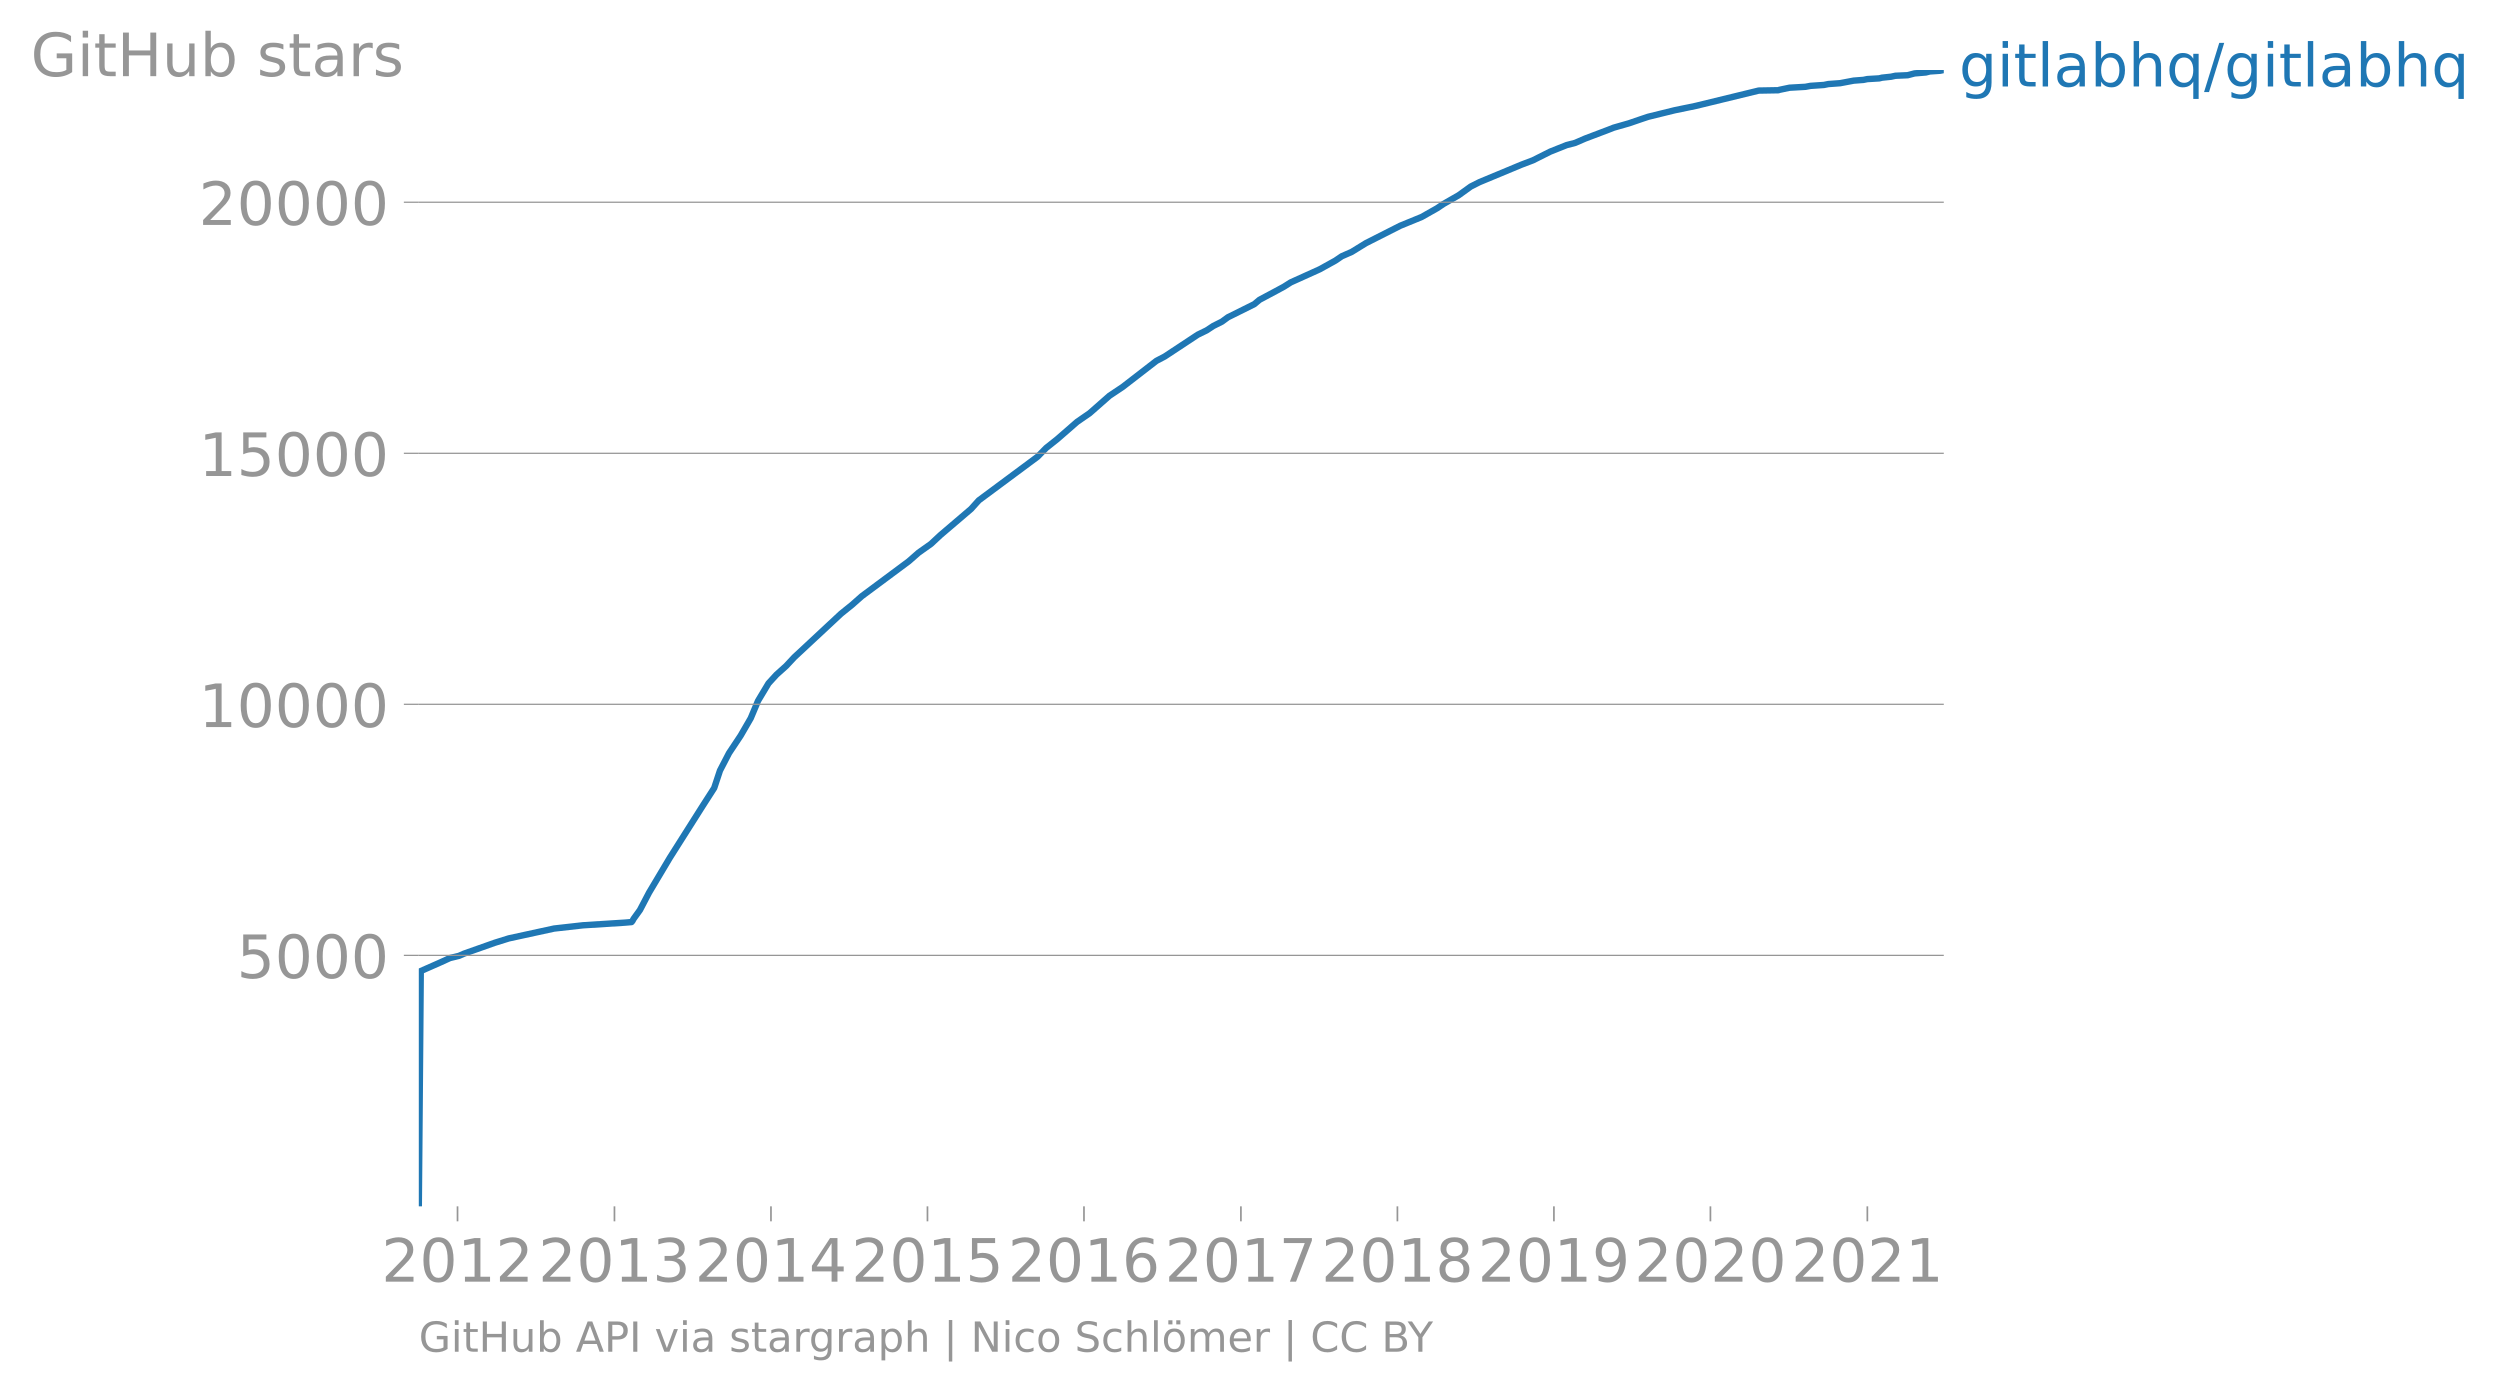
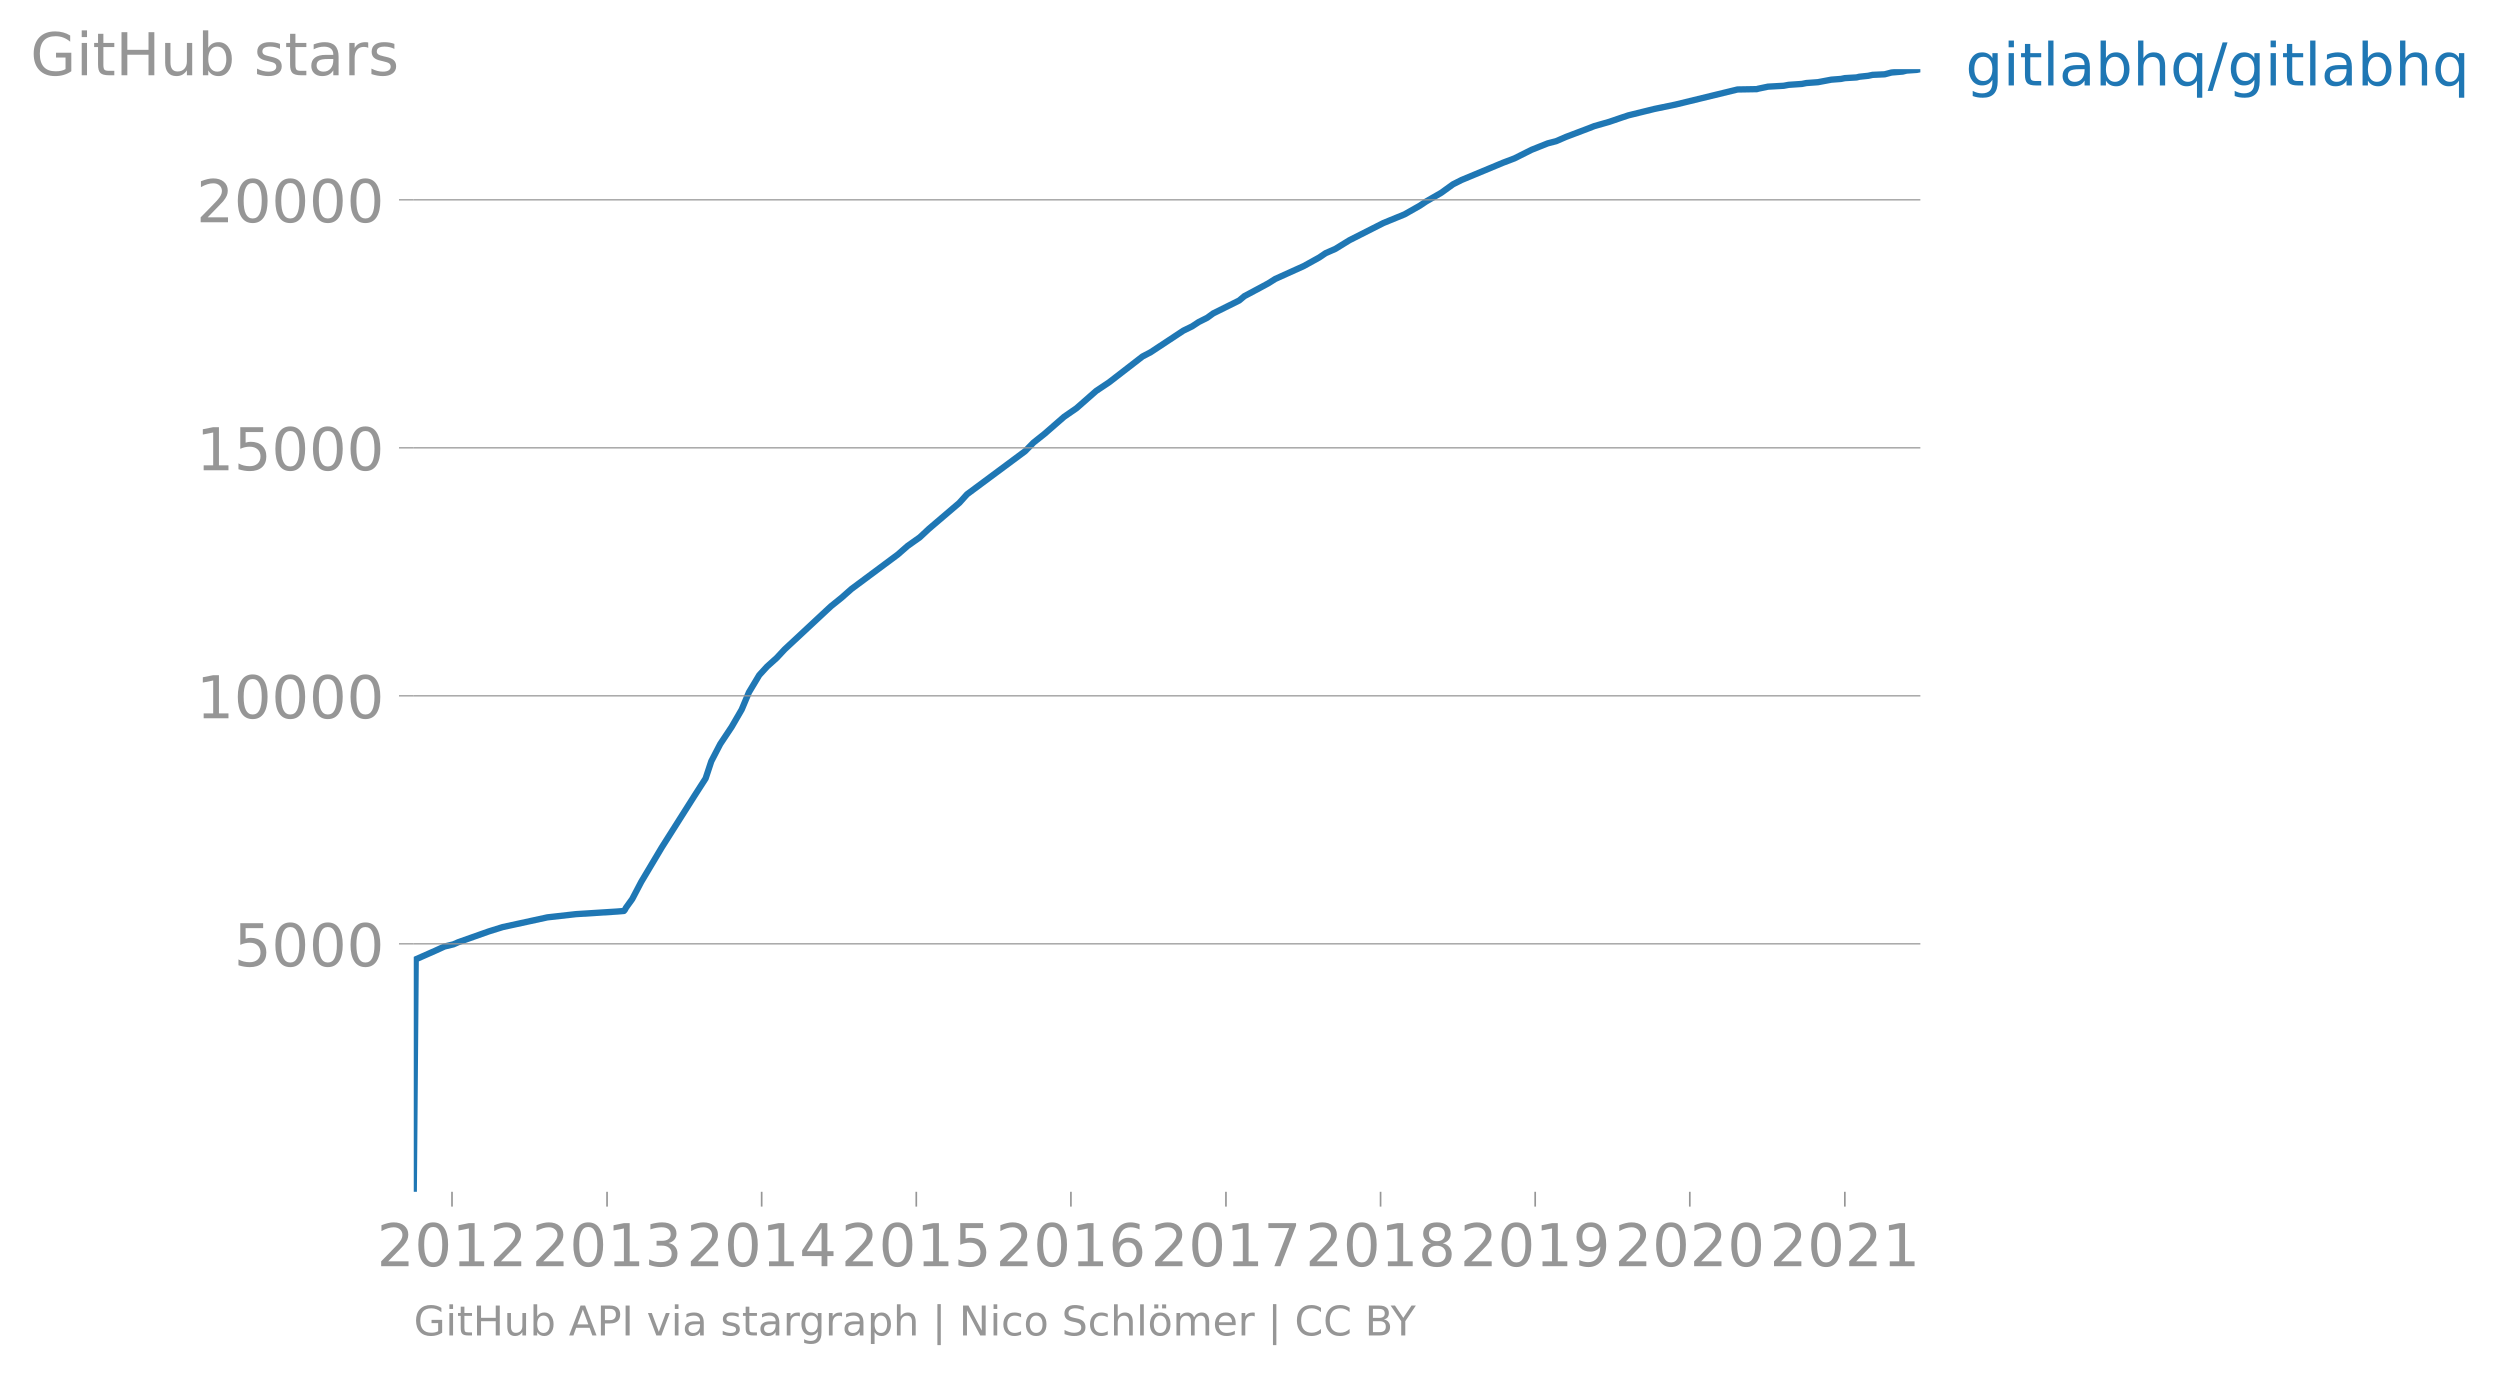
- <svg xmlns="http://www.w3.org/2000/svg" xmlns:xlink="http://www.w3.org/1999/xlink" height="434.722" viewBox="0 0 585.446 326.042" width="780.594">
+ <svg xmlns="http://www.w3.org/2000/svg" xmlns:xlink="http://www.w3.org/1999/xlink" height="434.722" viewBox="0 0 592.588 326.042" width="790.117">
  <defs>
    <style>*{stroke-linecap:butt;stroke-linejoin:round}</style>
  </defs>
  <g id="figure_1">
-     <path d="M0 326.042h585.446V0H0z" style="fill:none" id="patch_1" />
+     <path d="M0 326.042h592.588V0H0z" style="fill:none" id="patch_1" />
    <g id="axes_1">
      <path d="M98.073 282.503h357.12V16.39H98.073z" style="fill:none" id="patch_2" />
-       <path clip-path="url(#p882d8350eb)" d="m98.073 282.503.459-55.097 4.633-2.046 2.212-1.01 2.1-.506 1.183-.518 7.213-2.551 3.28-1.023 10.59-2.305 6.787-.764 9.832-.623 1.523-.13.22-.258.28-.517 1.476-2.046 2.138-4.08 4.871-8.172 7.753-12.24 2.629-4.091 1.352-4.08 2.117-4.08 2.715-4.08 2.37-4.092 1.713-4.08 2.444-4.08 1.858-2.033 2.278-2.046 1.908-2.046 10.959-10.206 2.528-2.034 2.314-2.046 10.993-8.171 2.322-2.034 2.893-2.046 2.18-2.034 7.193-6.138 1.832-2.034 13.752-10.206 2-2.045 2.578-2.046 4.684-4.08 2.947-2.034 4.64-4.08 3.066-2.046 7.926-6.126 1.95-1.023 7.731-5.103 2.073-1.01 1.552-1.024 2.037-1.023 1.4-1.023 6.175-3.068 1.219-1.023 3.812-2.034 1.891-1.023 1.615-1.023 6.764-3.057 3.678-2.034 1.505-1.023 2.33-1.023 3.319-2.046 8.052-4.08 4.996-2.046 3.594-2.034 1.532-1.023 3.566-2.046 2.824-2.034 2.028-1.023 9.825-4.091 2.702-1.023 4.049-2.034 3.836-1.529 1.998-.517 2.33-1.011 5.402-2.046 1.288-.506 3.578-1.023 2.945-1.01 1.555-.518 6.206-1.529 4.947-1.022 14.732-3.587 4.622-.082.184-.082 2.419-.506 3.723-.211 1.186-.224 3.132-.211 1.046-.212 2.754-.2 3.174-.6 2.295-.176.908-.188 2.775-.165.659-.164 2.114-.224 1.03-.223 2.87-.13 1.603-.423 2.648-.223.918-.235 2.424-.165.86-.176h0" style="fill:none;stroke:#1f77b4;stroke-linecap:square;stroke-width:1.5" id="line2d_1" />
+       <path clip-path="url(#p31647bbc7f)" d="m98.073 282.503.459-55.097 4.633-2.046 2.212-1.01 2.1-.506 1.183-.518 7.213-2.551 3.28-1.023 10.59-2.305 6.787-.764 9.832-.623 1.523-.13.22-.258.28-.517 1.476-2.046 2.138-4.08 4.871-8.172 7.753-12.24 2.629-4.091 1.352-4.08 2.117-4.08 2.715-4.08 2.37-4.092 1.713-4.08 2.444-4.08 1.858-2.033 2.278-2.046 1.908-2.046 10.959-10.206 2.528-2.034 2.314-2.046 10.993-8.171 2.322-2.034 2.893-2.046 2.18-2.034 7.193-6.138 1.832-2.034 13.752-10.206 2-2.045 2.578-2.046 4.684-4.08 2.947-2.034 4.64-4.08 3.066-2.046 7.926-6.126 1.95-1.023 7.731-5.103 2.073-1.01 1.552-1.024 2.037-1.023 1.4-1.023 6.175-3.068 1.219-1.023 3.812-2.034 1.891-1.023 1.615-1.023 6.764-3.057 3.678-2.034 1.505-1.023 2.33-1.023 3.319-2.046 8.052-4.08 4.996-2.046 3.594-2.034 1.532-1.023 3.566-2.046 2.824-2.034 2.028-1.023 9.825-4.091 2.702-1.023 4.049-2.034 3.836-1.529 1.998-.517 2.33-1.011 5.402-2.046 1.288-.506 3.578-1.023 2.945-1.01 1.555-.518 6.206-1.529 4.947-1.022 14.732-3.587 4.622-.082.184-.082 2.419-.506 3.723-.211 1.186-.224 3.132-.211 1.046-.212 2.754-.2 3.174-.6 2.295-.176.908-.188 2.775-.165.659-.164 2.114-.224 1.03-.223 2.87-.13 1.603-.423 2.648-.223.918-.235 2.424-.165.86-.176h0" style="fill:none;stroke:#1f77b4;stroke-linecap:square;stroke-width:1.5" id="line2d_1" />
      <g id="matplotlib.axis_1">
        <g id="xtick_1">
          <g id="line2d_2">
            <defs>
-               <path d="M0 0v3.5" id="m0b4918ba87" style="stroke:#969696;stroke-width:.4" />
-             </defs>
-             <use style="fill:#969696;stroke:#969696;stroke-width:.4" x="107.142" xlink:href="#m0b4918ba87" y="282.503" />
+               <path d="M0 0v3.5" id="m3a0057aa0f" style="stroke:#969696;stroke-width:.4" />
+             </defs>
+             <use style="fill:#969696;stroke:#969696;stroke-width:.4" x="107.142" xlink:href="#m3a0057aa0f" y="282.503" />
          </g>
          <g style="fill:#969696" transform="matrix(.14 0 0 -.14 89.327 300.14)" id="text_1">
            <defs>
              <path d="M1228 531h2203V0H469v531q359 372 979 998 621 627 780 809 303 340 423 576 121 236 121 464 0 372-261 606-261 235-680 235-297 0-627-103-329-103-704-313v638q381 153 712 231 332 78 607 78 725 0 1156-363 431-362 431-968 0-288-108-546-107-257-392-607-78-91-497-524-418-433-1181-1211z" id="DejaVuSans-32" transform="scale(.01563)" />
              <path d="M2034 4250q-487 0-733-480-245-479-245-1442 0-959 245-1439 246-480 733-480 491 0 736 480 246 480 246 1439 0 963-246 1442-245 480-736 480zm0 500q785 0 1199-621 414-620 414-1801 0-1178-414-1799Q2819-91 2034-91q-784 0-1198 620-414 621-414 1799 0 1181 414 1801 414 621 1198 621z" id="DejaVuSans-30" transform="scale(.01563)" />
              <path d="M794 531h1031v3560L703 3866v575l1116 225h631V531h1031V0H794v531z" id="DejaVuSans-31" transform="scale(.01563)" />
            </defs>
            <use xlink:href="#DejaVuSans-32" />
            <use x="63.623" xlink:href="#DejaVuSans-30" />
            <use x="127.246" xlink:href="#DejaVuSans-31" />
            <use x="190.869" xlink:href="#DejaVuSans-32" />
          </g>
        </g>
        <g id="xtick_2">
-           <use style="fill:#969696;stroke:#969696;stroke-width:.4" x="143.892" xlink:href="#m0b4918ba87" y="282.503" id="line2d_3" />
+           <use style="fill:#969696;stroke:#969696;stroke-width:.4" x="143.892" xlink:href="#m3a0057aa0f" y="282.503" id="line2d_3" />
          <g style="fill:#969696" transform="matrix(.14 0 0 -.14 126.077 300.14)" id="text_2">
            <defs>
              <path d="M2597 2516q453-97 707-404 255-306 255-756 0-690-475-1069Q2609-91 1734-91q-293 0-604 58T488 141v609q262-153 574-231 313-78 654-78 593 0 904 234t311 681q0 413-289 645-289 233-804 233h-544v519h569q465 0 712 186t247 536q0 359-255 551-254 193-729 193-260 0-557-57-297-56-653-174v562q360 100 674 150t592 50q719 0 1137-327 419-326 419-882 0-388-222-655t-631-370z" id="DejaVuSans-33" transform="scale(.01563)" />
            </defs>
            <use xlink:href="#DejaVuSans-32" />
            <use x="63.623" xlink:href="#DejaVuSans-30" />
            <use x="127.246" xlink:href="#DejaVuSans-31" />
            <use x="190.869" xlink:href="#DejaVuSans-33" />
          </g>
        </g>
        <g id="xtick_3">
-           <use style="fill:#969696;stroke:#969696;stroke-width:.4" x="180.542" xlink:href="#m0b4918ba87" y="282.503" id="line2d_4" />
+           <use style="fill:#969696;stroke:#969696;stroke-width:.4" x="180.542" xlink:href="#m3a0057aa0f" y="282.503" id="line2d_4" />
          <g style="fill:#969696" transform="matrix(.14 0 0 -.14 162.727 300.14)" id="text_3">
            <defs>
              <path d="M2419 4116 825 1625h1594v2491zm-166 550h794V1625h666v-525h-666V0h-628v1100H313v609l1940 2957z" id="DejaVuSans-34" transform="scale(.01563)" />
            </defs>
            <use xlink:href="#DejaVuSans-32" />
            <use x="63.623" xlink:href="#DejaVuSans-30" />
            <use x="127.246" xlink:href="#DejaVuSans-31" />
            <use x="190.869" xlink:href="#DejaVuSans-34" />
          </g>
        </g>
        <g id="xtick_4">
-           <use style="fill:#969696;stroke:#969696;stroke-width:.4" x="217.192" xlink:href="#m0b4918ba87" y="282.503" id="line2d_5" />
+           <use style="fill:#969696;stroke:#969696;stroke-width:.4" x="217.192" xlink:href="#m3a0057aa0f" y="282.503" id="line2d_5" />
          <g style="fill:#969696" transform="matrix(.14 0 0 -.14 199.377 300.14)" id="text_4">
            <defs>
              <path d="M691 4666h2478v-532H1269V2991q137 47 274 70 138 23 276 23 781 0 1237-428 457-428 457-1159 0-753-469-1171Q2575-91 1722-91q-294 0-599 50Q819 9 494 109v635q281-153 581-228t634-75q541 0 856 284 316 284 316 772 0 487-316 771-315 285-856 285-253 0-505-56-251-56-513-175v2344z" id="DejaVuSans-35" transform="scale(.01563)" />
            </defs>
            <use xlink:href="#DejaVuSans-32" />
            <use x="63.623" xlink:href="#DejaVuSans-30" />
            <use x="127.246" xlink:href="#DejaVuSans-31" />
            <use x="190.869" xlink:href="#DejaVuSans-35" />
          </g>
        </g>
        <g id="xtick_5">
-           <use style="fill:#969696;stroke:#969696;stroke-width:.4" x="253.843" xlink:href="#m0b4918ba87" y="282.503" id="line2d_6" />
+           <use style="fill:#969696;stroke:#969696;stroke-width:.4" x="253.843" xlink:href="#m3a0057aa0f" y="282.503" id="line2d_6" />
          <g style="fill:#969696" transform="matrix(.14 0 0 -.14 236.028 300.14)" id="text_5">
            <defs>
              <path d="M2113 2584q-425 0-674-291-248-290-248-796 0-503 248-796 249-292 674-292t673 292q248 293 248 796 0 506-248 796-248 291-673 291zm1253 1979v-575q-238 112-480 171-242 60-480 60-625 0-955-422-329-422-376-1275 184 272 462 417 279 145 613 145 703 0 1111-427 408-426 408-1160 0-719-425-1154Q2819-91 2113-91q-810 0-1238 620-428 621-428 1799 0 1106 525 1764t1409 658q238 0 480-47t505-140z" id="DejaVuSans-36" transform="scale(.01563)" />
            </defs>
            <use xlink:href="#DejaVuSans-32" />
            <use x="63.623" xlink:href="#DejaVuSans-30" />
            <use x="127.246" xlink:href="#DejaVuSans-31" />
            <use x="190.869" xlink:href="#DejaVuSans-36" />
          </g>
        </g>
        <g id="xtick_6">
-           <use style="fill:#969696;stroke:#969696;stroke-width:.4" x="290.593" xlink:href="#m0b4918ba87" y="282.503" id="line2d_7" />
+           <use style="fill:#969696;stroke:#969696;stroke-width:.4" x="290.593" xlink:href="#m3a0057aa0f" y="282.503" id="line2d_7" />
          <g style="fill:#969696" transform="matrix(.14 0 0 -.14 272.778 300.14)" id="text_6">
            <defs>
              <path d="M525 4666h3000v-269L1831 0h-659l1594 4134H525v532z" id="DejaVuSans-37" transform="scale(.01563)" />
            </defs>
            <use xlink:href="#DejaVuSans-32" />
            <use x="63.623" xlink:href="#DejaVuSans-30" />
            <use x="127.246" xlink:href="#DejaVuSans-31" />
            <use x="190.869" xlink:href="#DejaVuSans-37" />
          </g>
        </g>
        <g id="xtick_7">
-           <use style="fill:#969696;stroke:#969696;stroke-width:.4" x="327.243" xlink:href="#m0b4918ba87" y="282.503" id="line2d_8" />
+           <use style="fill:#969696;stroke:#969696;stroke-width:.4" x="327.243" xlink:href="#m3a0057aa0f" y="282.503" id="line2d_8" />
          <g style="fill:#969696" transform="matrix(.14 0 0 -.14 309.428 300.14)" id="text_7">
            <defs>
              <path d="M2034 2216q-450 0-708-241-257-241-257-662 0-422 257-663 258-241 708-241t709 242q260 243 260 662 0 421-258 662-257 241-711 241zm-631 268q-406 100-633 378-226 279-226 679 0 559 398 884 399 325 1092 325 697 0 1094-325t397-884q0-400-227-679-226-278-629-378 456-106 710-416 255-309 255-755 0-679-414-1042Q2806-91 2034-91q-771 0-1186 362-414 363-414 1042 0 446 256 755 257 310 713 416zm-231 997q0-362 226-565 227-203 636-203 407 0 636 203 230 203 230 565 0 363-230 566-229 203-636 203-409 0-636-203-226-203-226-566z" id="DejaVuSans-38" transform="scale(.01563)" />
            </defs>
            <use xlink:href="#DejaVuSans-32" />
            <use x="63.623" xlink:href="#DejaVuSans-30" />
            <use x="127.246" xlink:href="#DejaVuSans-31" />
            <use x="190.869" xlink:href="#DejaVuSans-38" />
          </g>
        </g>
        <g id="xtick_8">
-           <use style="fill:#969696;stroke:#969696;stroke-width:.4" x="363.893" xlink:href="#m0b4918ba87" y="282.503" id="line2d_9" />
+           <use style="fill:#969696;stroke:#969696;stroke-width:.4" x="363.893" xlink:href="#m3a0057aa0f" y="282.503" id="line2d_9" />
          <g style="fill:#969696" transform="matrix(.14 0 0 -.14 346.078 300.14)" id="text_8">
            <defs>
              <path d="M703 97v575q238-113 481-172 244-59 479-59 625 0 954 420 330 420 377 1277-181-269-460-413-278-144-615-144-700 0-1108 423-408 424-408 1159 0 718 425 1152 425 435 1131 435 810 0 1236-621 427-620 427-1801 0-1103-524-1761Q2575-91 1691-91q-238 0-482 47Q966 3 703 97zm1256 1978q425 0 673 290 249 291 249 798 0 503-249 795-248 292-673 292t-673-292q-248-292-248-795 0-507 248-798 248-290 673-290z" id="DejaVuSans-39" transform="scale(.01563)" />
            </defs>
            <use xlink:href="#DejaVuSans-32" />
            <use x="63.623" xlink:href="#DejaVuSans-30" />
            <use x="127.246" xlink:href="#DejaVuSans-31" />
            <use x="190.869" xlink:href="#DejaVuSans-39" />
          </g>
        </g>
        <g id="xtick_9">
-           <use style="fill:#969696;stroke:#969696;stroke-width:.4" x="400.543" xlink:href="#m0b4918ba87" y="282.503" id="line2d_10" />
+           <use style="fill:#969696;stroke:#969696;stroke-width:.4" x="400.543" xlink:href="#m3a0057aa0f" y="282.503" id="line2d_10" />
          <g style="fill:#969696" transform="matrix(.14 0 0 -.14 382.728 300.14)" id="text_9">
            <use xlink:href="#DejaVuSans-32" />
            <use x="63.623" xlink:href="#DejaVuSans-30" />
            <use x="127.246" xlink:href="#DejaVuSans-32" />
            <use x="190.869" xlink:href="#DejaVuSans-30" />
          </g>
        </g>
        <g id="xtick_10">
-           <use style="fill:#969696;stroke:#969696;stroke-width:.4" x="437.294" xlink:href="#m0b4918ba87" y="282.503" id="line2d_11" />
+           <use style="fill:#969696;stroke:#969696;stroke-width:.4" x="437.294" xlink:href="#m3a0057aa0f" y="282.503" id="line2d_11" />
          <g style="fill:#969696" transform="matrix(.14 0 0 -.14 419.479 300.14)" id="text_10">
            <use xlink:href="#DejaVuSans-32" />
            <use x="63.623" xlink:href="#DejaVuSans-30" />
            <use x="127.246" xlink:href="#DejaVuSans-32" />
            <use x="190.869" xlink:href="#DejaVuSans-31" />
          </g>
        </g>
      </g>
      <g id="matplotlib.axis_2">
        <g id="ytick_1">
-           <path clip-path="url(#p882d8350eb)" d="M98.073 223.726h357.12" style="fill:none;stroke:#969696;stroke-linecap:square;stroke-width:.3" id="line2d_12" />
+           <path clip-path="url(#p31647bbc7f)" d="M98.073 223.726h357.12" style="fill:none;stroke:#969696;stroke-linecap:square;stroke-width:.3" id="line2d_12" />
          <g id="line2d_13">
            <defs>
-               <path d="M0 0h-3.5" id="m1827b21d77" style="stroke:#969696;stroke-width:.3" />
-             </defs>
-             <use style="fill:#969696;stroke:#969696;stroke-width:.3" x="98.073" xlink:href="#m1827b21d77" y="223.726" />
+               <path d="M0 0h-3.5" id="m6fd05b3bb7" style="stroke:#969696;stroke-width:.3" />
+             </defs>
+             <use style="fill:#969696;stroke:#969696;stroke-width:.3" x="98.073" xlink:href="#m6fd05b3bb7" y="223.726" />
          </g>
          <g style="fill:#969696" transform="matrix(.14 0 0 -.14 55.443 229.045)" id="text_11">
            <use xlink:href="#DejaVuSans-35" />
            <use x="63.623" xlink:href="#DejaVuSans-30" />
            <use x="127.246" xlink:href="#DejaVuSans-30" />
            <use x="190.869" xlink:href="#DejaVuSans-30" />
          </g>
        </g>
        <g id="ytick_2">
-           <path clip-path="url(#p882d8350eb)" d="M98.073 164.938h357.12" style="fill:none;stroke:#969696;stroke-linecap:square;stroke-width:.3" id="line2d_14" />
-           <use style="fill:#969696;stroke:#969696;stroke-width:.3" x="98.073" xlink:href="#m1827b21d77" y="164.938" id="line2d_15" />
+           <path clip-path="url(#p31647bbc7f)" d="M98.073 164.938h357.12" style="fill:none;stroke:#969696;stroke-linecap:square;stroke-width:.3" id="line2d_14" />
+           <use style="fill:#969696;stroke:#969696;stroke-width:.3" x="98.073" xlink:href="#m6fd05b3bb7" y="164.938" id="line2d_15" />
          <g style="fill:#969696" transform="matrix(.14 0 0 -.14 46.536 170.256)" id="text_12">
            <use xlink:href="#DejaVuSans-31" />
            <use x="63.623" xlink:href="#DejaVuSans-30" />
            <use x="127.246" xlink:href="#DejaVuSans-30" />
            <use x="190.869" xlink:href="#DejaVuSans-30" />
            <use x="254.492" xlink:href="#DejaVuSans-30" />
          </g>
        </g>
        <g id="ytick_3">
-           <path clip-path="url(#p882d8350eb)" d="M98.073 106.15h357.12" style="fill:none;stroke:#969696;stroke-linecap:square;stroke-width:.3" id="line2d_16" />
-           <use style="fill:#969696;stroke:#969696;stroke-width:.3" x="98.073" xlink:href="#m1827b21d77" y="106.149" id="line2d_17" />
+           <path clip-path="url(#p31647bbc7f)" d="M98.073 106.15h357.12" style="fill:none;stroke:#969696;stroke-linecap:square;stroke-width:.3" id="line2d_16" />
+           <use style="fill:#969696;stroke:#969696;stroke-width:.3" x="98.073" xlink:href="#m6fd05b3bb7" y="106.149" id="line2d_17" />
          <g style="fill:#969696" transform="matrix(.14 0 0 -.14 46.536 111.468)" id="text_13">
            <use xlink:href="#DejaVuSans-31" />
            <use x="63.623" xlink:href="#DejaVuSans-35" />
            <use x="127.246" xlink:href="#DejaVuSans-30" />
            <use x="190.869" xlink:href="#DejaVuSans-30" />
            <use x="254.492" xlink:href="#DejaVuSans-30" />
          </g>
        </g>
        <g id="ytick_4">
-           <path clip-path="url(#p882d8350eb)" d="M98.073 47.36h357.12" style="fill:none;stroke:#969696;stroke-linecap:square;stroke-width:.3" id="line2d_18" />
-           <use style="fill:#969696;stroke:#969696;stroke-width:.3" x="98.073" xlink:href="#m1827b21d77" y="47.361" id="line2d_19" />
+           <path clip-path="url(#p31647bbc7f)" d="M98.073 47.36h357.12" style="fill:none;stroke:#969696;stroke-linecap:square;stroke-width:.3" id="line2d_18" />
+           <use style="fill:#969696;stroke:#969696;stroke-width:.3" x="98.073" xlink:href="#m6fd05b3bb7" y="47.361" id="line2d_19" />
          <g style="fill:#969696" transform="matrix(.14 0 0 -.14 46.536 52.68)" id="text_14">
            <use xlink:href="#DejaVuSans-32" />
            <use x="63.623" xlink:href="#DejaVuSans-30" />
            <use x="127.246" xlink:href="#DejaVuSans-30" />
            <use x="190.869" xlink:href="#DejaVuSans-30" />
            <use x="254.492" xlink:href="#DejaVuSans-30" />
          </g>
        </g>
        <g style="fill:#969696" transform="matrix(.14 0 0 -.14 7.2 17.838)" id="text_15">
          <defs>
            <path d="M3809 666v1253H2778v519h1656V434q-365-259-806-392-440-133-940-133-1094 0-1712 639-617 640-617 1780 0 1144 617 1783 618 639 1712 639 456 0 867-113 411-112 758-331v-672q-350 297-744 447t-828 150q-857 0-1287-478-429-478-429-1425 0-944 429-1422 430-478 1287-478 334 0 596 58 263 58 472 180z" id="DejaVuSans-47" transform="scale(.01563)" />
            <path d="M603 3500h575V0H603v3500zm0 1363h575v-729H603v729z" id="DejaVuSans-69" transform="scale(.01563)" />
            <path d="M1172 4494v-994h1184v-447H1172V1153q0-428 117-550t477-122h590V0h-590q-666 0-919 248-253 249-253 905v1900H172v447h422v994h578z" id="DejaVuSans-74" transform="scale(.01563)" />
            <path d="M628 4666h631V2753h2294v1913h631V0h-631v2222H1259V0H628v4666z" id="DejaVuSans-48" transform="scale(.01563)" />
            <path d="M544 1381v2119h575V1403q0-497 193-746 194-248 582-248 465 0 735 297 271 297 271 810v1984h575V0h-575v538q-209-319-486-474-276-155-642-155-603 0-916 375-312 375-312 1097zm1447 2203z" id="DejaVuSans-75" transform="scale(.01563)" />
            <path d="M3116 1747q0 634-261 995t-717 361q-457 0-718-361t-261-995q0-634 261-995t718-361q456 0 717 361t261 995zM1159 2969q182 312 458 463 277 152 661 152 638 0 1036-506 399-506 399-1331T3314 415Q2916-91 2278-91q-384 0-661 152-276 152-458 464V0H581v4863h578V2969z" id="DejaVuSans-62" transform="scale(.01563)" />
            <path d="M2834 3397v-544q-243 125-506 187-262 63-544 63-428 0-642-131t-214-394q0-200 153-314t616-217l197-44q612-131 870-370t258-667q0-488-386-773Q2250-91 1575-91q-281 0-586 55T347 128v594q319-166 628-249 309-82 613-82 406 0 624 139 219 139 219 392 0 234-158 359-157 125-692 241l-200 47q-534 112-772 345-237 233-237 639 0 494 350 762 350 269 994 269 318 0 599-47 282-46 519-140z" id="DejaVuSans-73" transform="scale(.01563)" />
            <path d="M2194 1759q-697 0-966-159t-269-544q0-306 202-486 202-179 548-179 479 0 768 339t289 901v128h-572zm1147 238V0h-575v531q-197-318-491-470T1556-91q-537 0-855 302-317 302-317 808 0 590 395 890 396 300 1180 300h807v57q0 397-261 614t-733 217q-300 0-585-72-284-72-546-216v532q315 122 612 182 297 61 578 61 760 0 1135-394 375-393 375-1193z" id="DejaVuSans-61" transform="scale(.01563)" />
            <path d="M2631 2963q-97 56-211 82-114 27-251 27-488 0-749-317t-261-911V0H581v3500h578v-544q182 319 472 473 291 155 707 155 59 0 131-8 72-7 159-23l3-590z" id="DejaVuSans-72" transform="scale(.01563)" />
          </defs>
          <use xlink:href="#DejaVuSans-47" />
          <use x="77.49" xlink:href="#DejaVuSans-69" />
          <use x="105.273" xlink:href="#DejaVuSans-74" />
          <use x="144.482" xlink:href="#DejaVuSans-48" />
          <use x="219.678" xlink:href="#DejaVuSans-75" />
          <use x="283.057" xlink:href="#DejaVuSans-62" />
          <use x="346.533" xlink:href="#DejaVuSans-20" />
          <use x="378.32" xlink:href="#DejaVuSans-73" />
          <use x="430.42" xlink:href="#DejaVuSans-74" />
          <use x="469.629" xlink:href="#DejaVuSans-61" />
          <use x="530.908" xlink:href="#DejaVuSans-72" />
          <use x="572.021" xlink:href="#DejaVuSans-73" />
        </g>
      </g>
-       <g style="fill:#1f77b4" transform="matrix(.14 0 0 -.14 458.764 20.254)" id="text_16">
+       <g style="fill:#1f77b4" transform="matrix(.14 0 0 -.14 465.907 20.254)" id="text_16">
        <defs>
          <path d="M2906 1791q0 625-258 968-257 344-723 344-462 0-720-344-258-343-258-968 0-622 258-966t720-344q466 0 723 344 258 344 258 966zm575-1357q0-893-397-1329-396-436-1215-436-303 0-572 45t-522 139v559q253-137 500-202 247-66 503-66 566 0 847 295t281 892v285q-178-310-456-463T1784 0Q1141 0 747 490 353 981 353 1791q0 812 394 1302 394 491 1037 491 388 0 666-153t456-462v531h575V434z" id="DejaVuSans-67" transform="scale(.01563)" />
          <path d="M603 4863h575V0H603v4863z" id="DejaVuSans-6c" transform="scale(.01563)" />
          <path d="M3513 2113V0h-575v2094q0 497-194 743-194 247-581 247-466 0-735-297-269-296-269-809V0H581v4863h578V2956q207 316 486 472 280 156 646 156 603 0 912-373 310-373 310-1098z" id="DejaVuSans-68" transform="scale(.01563)" />
          <path d="M947 1747q0-634 261-995t717-361q456 0 718 361 263 361 263 995t-263 995q-262 361-718 361t-717-361q-261-361-261-995zM2906 525q-181-312-458-464-276-152-664-152-634 0-1033 506-398 507-398 1332t398 1331q399 506 1033 506 388 0 664-152 277-151 458-463v531h575v-4831h-575V525z" id="DejaVuSans-71" transform="scale(.01563)" />
          <path d="M1625 4666h531L531-594H0l1625 5260z" id="DejaVuSans-2f" transform="scale(.01563)" />
        </defs>
        <use xlink:href="#DejaVuSans-67" />
        <use x="63.477" xlink:href="#DejaVuSans-69" />
        <use x="91.26" xlink:href="#DejaVuSans-74" />
        <use x="130.469" xlink:href="#DejaVuSans-6c" />
        <use x="158.252" xlink:href="#DejaVuSans-61" />
        <use x="219.531" xlink:href="#DejaVuSans-62" />
        <use x="283.008" xlink:href="#DejaVuSans-68" />
        <use x="346.387" xlink:href="#DejaVuSans-71" />
        <use x="409.863" xlink:href="#DejaVuSans-2f" />
        <use x="443.555" xlink:href="#DejaVuSans-67" />
        <use x="507.031" xlink:href="#DejaVuSans-69" />
        <use x="534.814" xlink:href="#DejaVuSans-74" />
        <use x="574.023" xlink:href="#DejaVuSans-6c" />
        <use x="601.807" xlink:href="#DejaVuSans-61" />
        <use x="663.086" xlink:href="#DejaVuSans-62" />
        <use x="726.563" xlink:href="#DejaVuSans-68" />
        <use x="789.941" xlink:href="#DejaVuSans-71" />
      </g>
      <g style="fill:#969696" transform="matrix(.09716 0 0 -.09716 98.073 316.55)" id="text_17">
        <defs>
          <path d="m2188 4044-857-2322h1716l-859 2322zm-357 622h716L4325 0h-656l-425 1197H1141L716 0H50l1781 4666z" id="DejaVuSans-41" transform="scale(.01563)" />
          <path d="M1259 4147V2394h794q441 0 681 228 241 228 241 650 0 419-241 647-240 228-681 228h-794zm-631 519h1425q785 0 1186-355 402-355 402-1039 0-691-402-1044-401-353-1186-353h-794V0H628v4666z" id="DejaVuSans-50" transform="scale(.01563)" />
          <path d="M628 4666h631V0H628v4666z" id="DejaVuSans-49" transform="scale(.01563)" />
          <path d="M191 3500h609L1894 563l1094 2937h609L2284 0h-781L191 3500z" id="DejaVuSans-76" transform="scale(.01563)" />
          <path d="M1159 525v-1856H581v4831h578v-531q182 312 458 463 277 152 661 152 638 0 1036-506 399-506 399-1331T3314 415Q2916-91 2278-91q-384 0-661 152-276 152-458 464zm1957 1222q0 634-261 995t-717 361q-457 0-718-361t-261-995q0-634 261-995t718-361q456 0 717 361t261 995z" id="DejaVuSans-70" transform="scale(.01563)" />
          <path d="M1344 4891v-6400H813v6400h531z" id="DejaVuSans-7c" transform="scale(.01563)" />
          <path d="M628 4666h850L3547 763v3903h612V0h-850L1241 3903V0H628v4666z" id="DejaVuSans-4e" transform="scale(.01563)" />
          <path d="M3122 3366v-538q-244 135-489 202t-495 67q-560 0-870-355-309-354-309-995t309-996q310-354 870-354 250 0 495 67t489 202V134Q2881 22 2623-34q-257-57-548-57-791 0-1257 497-465 497-465 1341 0 856 470 1346 471 491 1290 491 265 0 518-55 253-54 491-163z" id="DejaVuSans-63" transform="scale(.01563)" />
          <path d="M1959 3097q-462 0-731-361t-269-989q0-628 267-989 268-361 733-361 460 0 728 362 269 363 269 988 0 622-269 986-268 364-728 364zm0 487q750 0 1178-488 429-487 429-1349 0-859-429-1349Q2709-91 1959-91q-753 0-1180 489-426 490-426 1349 0 862 426 1349 427 488 1180 488z" id="DejaVuSans-6f" transform="scale(.01563)" />
          <path d="M3425 4513v-616q-359 172-678 256-319 85-616 85-515 0-795-200t-280-569q0-310 186-468 186-157 705-254l381-78q706-135 1042-474t336-907q0-679-455-1029Q2797-91 1919-91q-331 0-705 75-373 75-773 222v650q384-215 753-325 369-109 725-109 540 0 834 212 294 213 294 607 0 343-211 537t-692 291l-385 75q-706 140-1022 440-315 300-315 835 0 619 436 975t1201 356q329 0 669-60 341-59 697-177z" id="DejaVuSans-53" transform="scale(.01563)" />
          <path d="M1959 3097q-462 0-731-361t-269-989q0-628 267-989 268-361 733-361 460 0 728 362 269 363 269 988 0 622-269 986-268 364-728 364zm0 487q750 0 1178-488 429-487 429-1349 0-859-429-1349Q2709-91 1959-91q-753 0-1180 489-426 490-426 1349 0 862 426 1349 427 488 1180 488zm295 1266h634v-631h-634v631zm-1222 0h634v-631h-634v631z" id="DejaVuSans-f6" transform="scale(.01563)" />
          <path d="M3328 2828q216 388 516 572t706 184q547 0 844-383 297-382 297-1088V0h-578v2094q0 503-179 746-178 244-543 244-447 0-707-297-259-296-259-809V0h-578v2094q0 506-178 748t-550 242q-441 0-701-298-259-298-259-808V0H581v3500h578v-544q197 322 472 475t653 153q382 0 649-194 267-193 395-562z" id="DejaVuSans-6d" transform="scale(.01563)" />
          <path d="M3597 1894v-281H953q38-594 358-905t892-311q331 0 642 81t618 244V178Q3153 47 2828-22t-659-69q-838 0-1327 487-489 488-489 1320 0 859 464 1363 464 505 1252 505 706 0 1117-455 411-454 411-1235zm-575 169q-6 471-264 752-258 282-683 282-481 0-770-272t-333-766l2050 4z" id="DejaVuSans-65" transform="scale(.01563)" />
          <path d="M4122 4306v-665q-319 297-680 443-361 147-767 147-800 0-1225-489t-425-1414q0-922 425-1411t1225-489q406 0 767 147t680 444V359q-331-225-702-338-370-112-782-112-1060 0-1670 648-609 649-609 1771 0 1125 609 1773 610 649 1670 649 418 0 788-111 371-111 696-333z" id="DejaVuSans-43" transform="scale(.01563)" />
          <path d="M1259 2228V519h1013q509 0 754 211 246 211 246 645 0 438-246 645-245 208-754 208H1259zm0 1919V2741h935q462 0 688 173 227 174 227 530 0 353-227 528-226 175-688 175h-935zm-631 519h1613q722 0 1112-300 391-300 391-853 0-429-200-682t-588-315q466-100 724-418 258-317 258-792 0-625-425-966Q3088 0 2303 0H628v4666z" id="DejaVuSans-42" transform="scale(.01563)" />
          <path d="M-13 4666h679l1293-1919 1285 1919h678L2272 2222V0h-634v2222L-13 4666z" id="DejaVuSans-59" transform="scale(.01563)" />
        </defs>
        <use xlink:href="#DejaVuSans-47" />
        <use x="77.49" xlink:href="#DejaVuSans-69" />
        <use x="105.273" xlink:href="#DejaVuSans-74" />
        <use x="144.482" xlink:href="#DejaVuSans-48" />
        <use x="219.678" xlink:href="#DejaVuSans-75" />
        <use x="283.057" xlink:href="#DejaVuSans-62" />
        <use x="346.533" xlink:href="#DejaVuSans-20" />
        <use x="378.32" xlink:href="#DejaVuSans-41" />
        <use x="446.729" xlink:href="#DejaVuSans-50" />
        <use x="507.031" xlink:href="#DejaVuSans-49" />
        <use x="536.523" xlink:href="#DejaVuSans-20" />
        <use x="568.311" xlink:href="#DejaVuSans-76" />
        <use x="627.49" xlink:href="#DejaVuSans-69" />
        <use x="655.273" xlink:href="#DejaVuSans-61" />
        <use x="716.553" xlink:href="#DejaVuSans-20" />
        <use x="748.34" xlink:href="#DejaVuSans-73" />
        <use x="800.439" xlink:href="#DejaVuSans-74" />
        <use x="839.648" xlink:href="#DejaVuSans-61" />
        <use x="900.928" xlink:href="#DejaVuSans-72" />
        <use x="940.291" xlink:href="#DejaVuSans-67" />
        <use x="1003.768" xlink:href="#DejaVuSans-72" />
        <use x="1044.881" xlink:href="#DejaVuSans-61" />
        <use x="1106.16" xlink:href="#DejaVuSans-70" />
        <use x="1169.637" xlink:href="#DejaVuSans-68" />
        <use x="1233.016" xlink:href="#DejaVuSans-20" />
        <use x="1264.803" xlink:href="#DejaVuSans-7c" />
        <use x="1298.494" xlink:href="#DejaVuSans-20" />
        <use x="1330.281" xlink:href="#DejaVuSans-4e" />
        <use x="1405.086" xlink:href="#DejaVuSans-69" />
        <use x="1432.869" xlink:href="#DejaVuSans-63" />
        <use x="1487.85" xlink:href="#DejaVuSans-6f" />
        <use x="1549.031" xlink:href="#DejaVuSans-20" />
        <use x="1580.818" xlink:href="#DejaVuSans-53" />
        <use x="1644.295" xlink:href="#DejaVuSans-63" />
        <use x="1699.275" xlink:href="#DejaVuSans-68" />
        <use x="1762.654" xlink:href="#DejaVuSans-6c" />
        <use x="1790.438" xlink:href="#DejaVuSans-f6" />
        <use x="1851.619" xlink:href="#DejaVuSans-6d" />
        <use x="1949.031" xlink:href="#DejaVuSans-65" />
        <use x="2010.555" xlink:href="#DejaVuSans-72" />
        <use x="2051.668" xlink:href="#DejaVuSans-20" />
        <use x="2083.455" xlink:href="#DejaVuSans-7c" />
        <use x="2117.146" xlink:href="#DejaVuSans-20" />
        <use x="2148.934" xlink:href="#DejaVuSans-43" />
        <use x="2218.758" xlink:href="#DejaVuSans-43" />
        <use x="2288.582" xlink:href="#DejaVuSans-20" />
        <use x="2320.369" xlink:href="#DejaVuSans-42" />
        <use x="2383.473" xlink:href="#DejaVuSans-59" />
      </g>
    </g>
  </g>
  <defs>
-     <clipPath id="p882d8350eb">
+     <clipPath id="p31647bbc7f">
      <path d="M98.073 16.391h357.12v266.112H98.073z" />
    </clipPath>
  </defs>
</svg>
